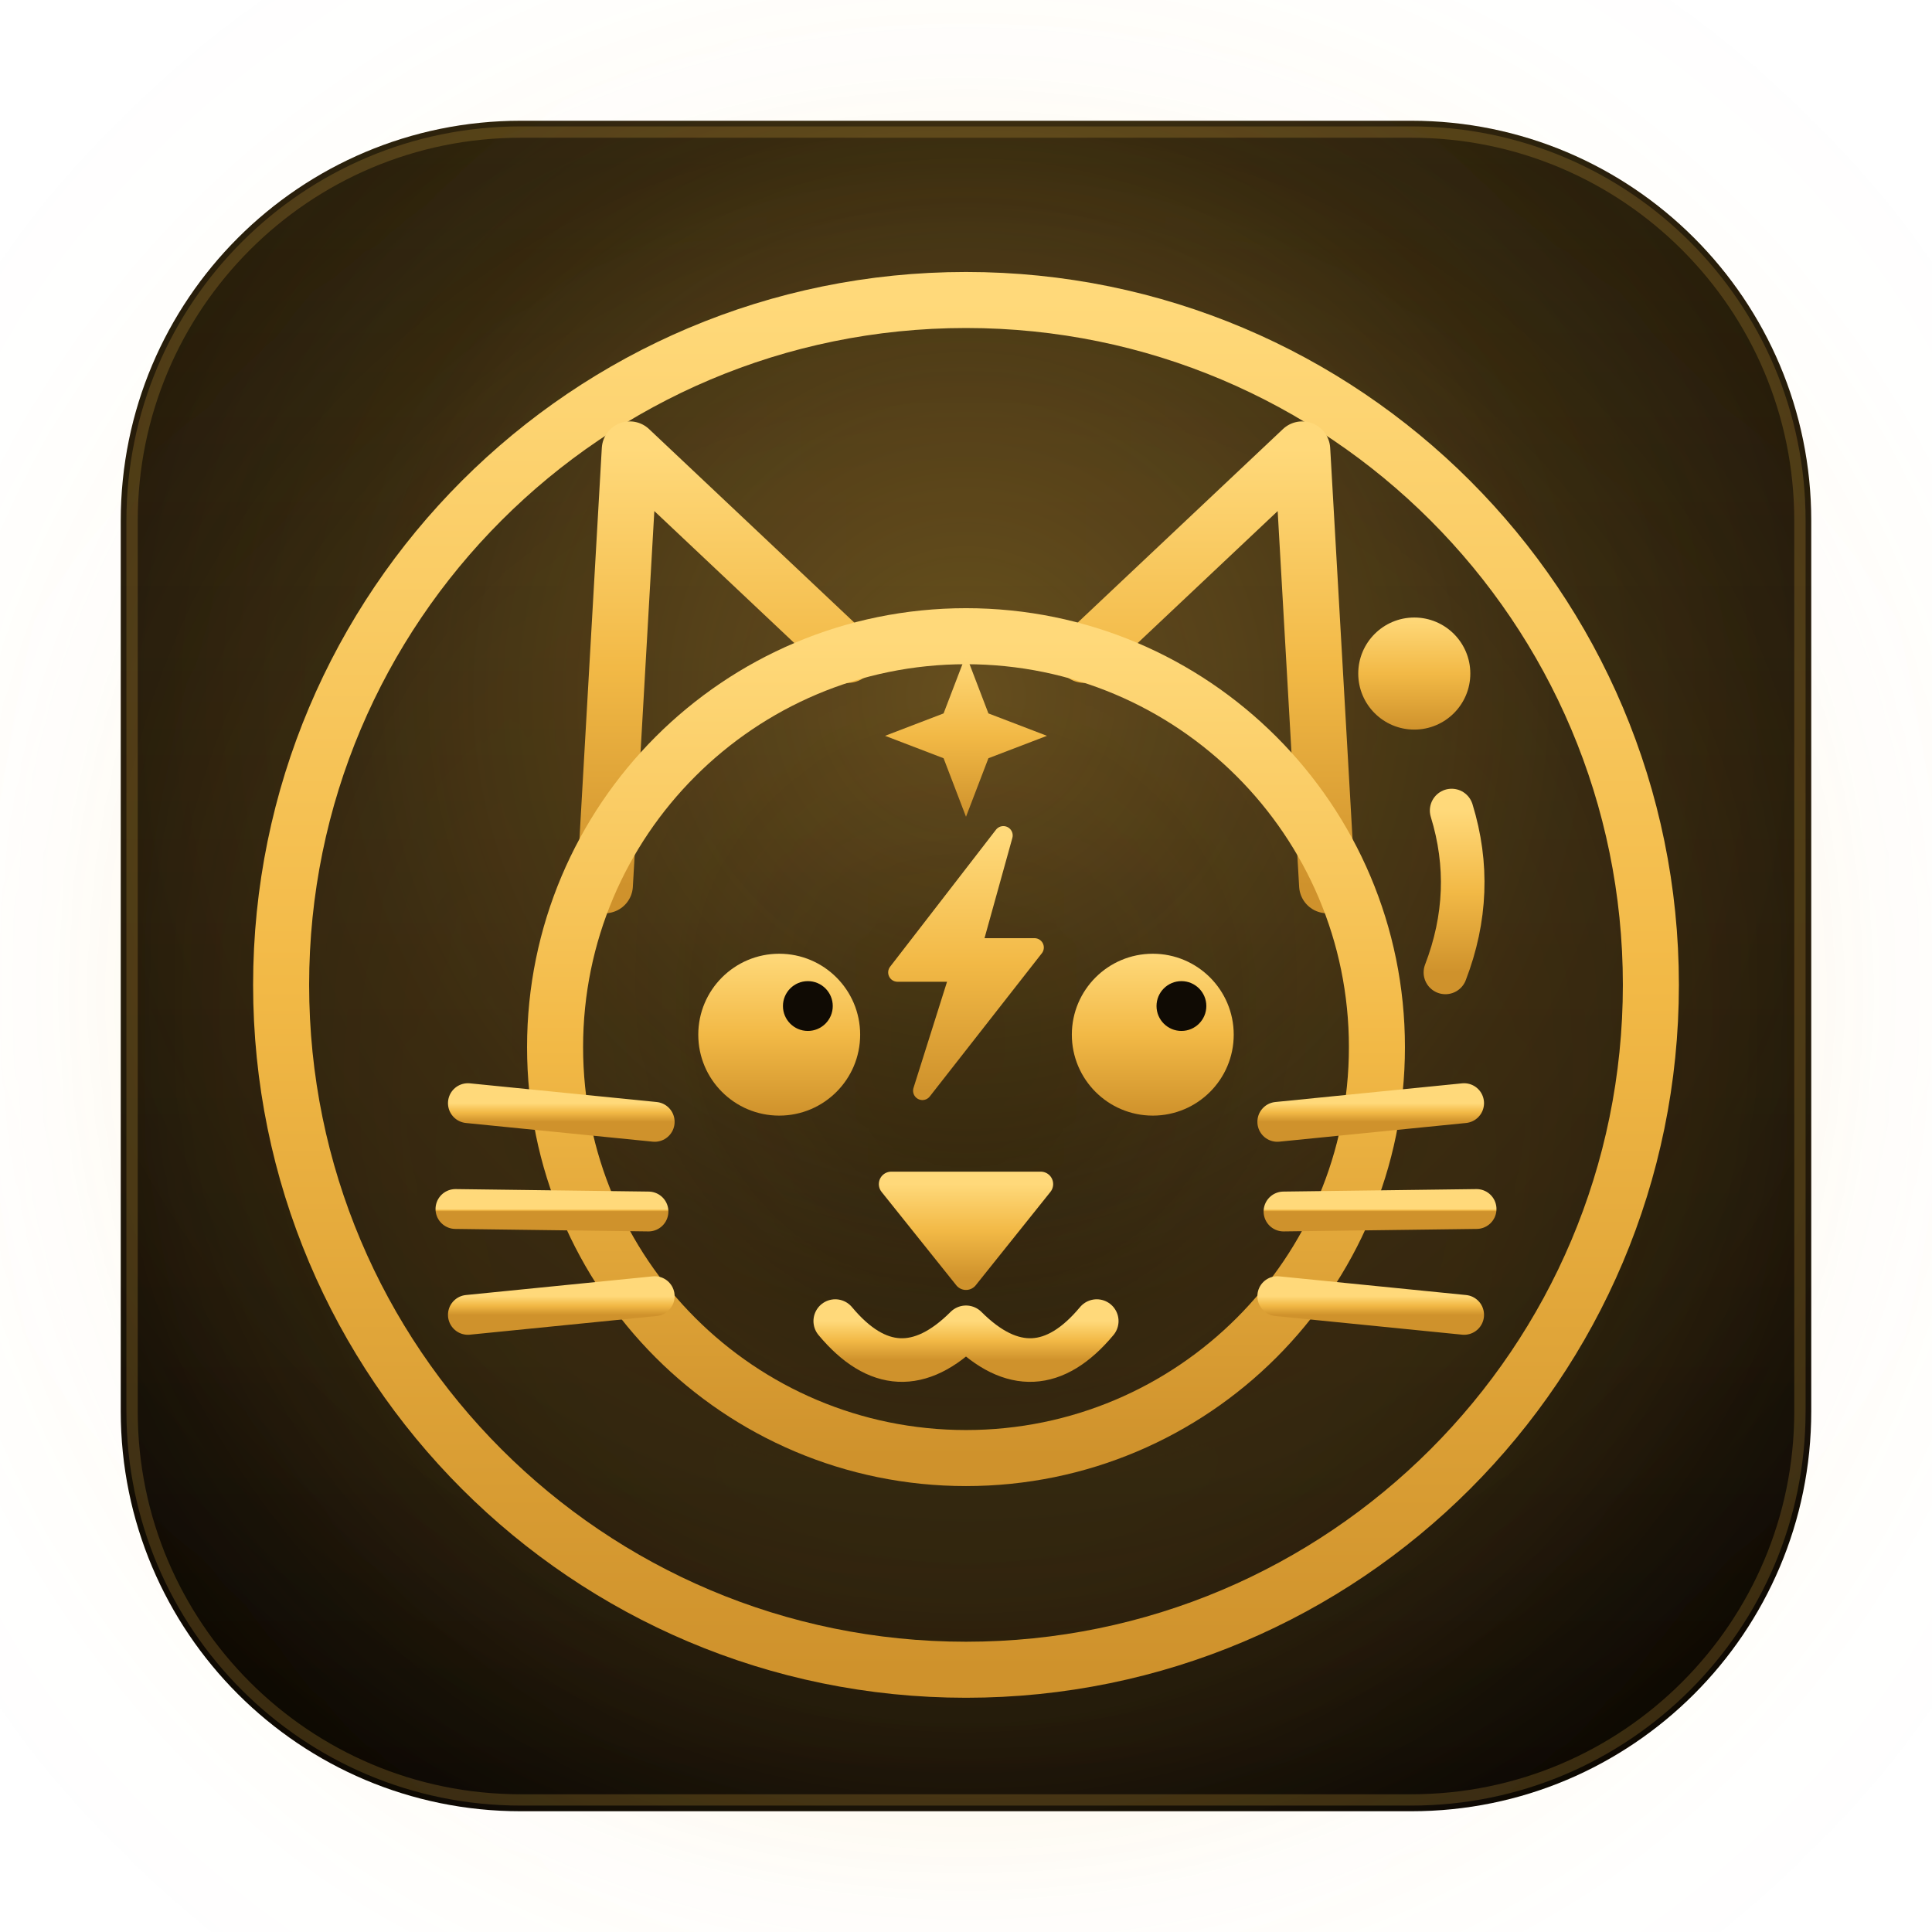
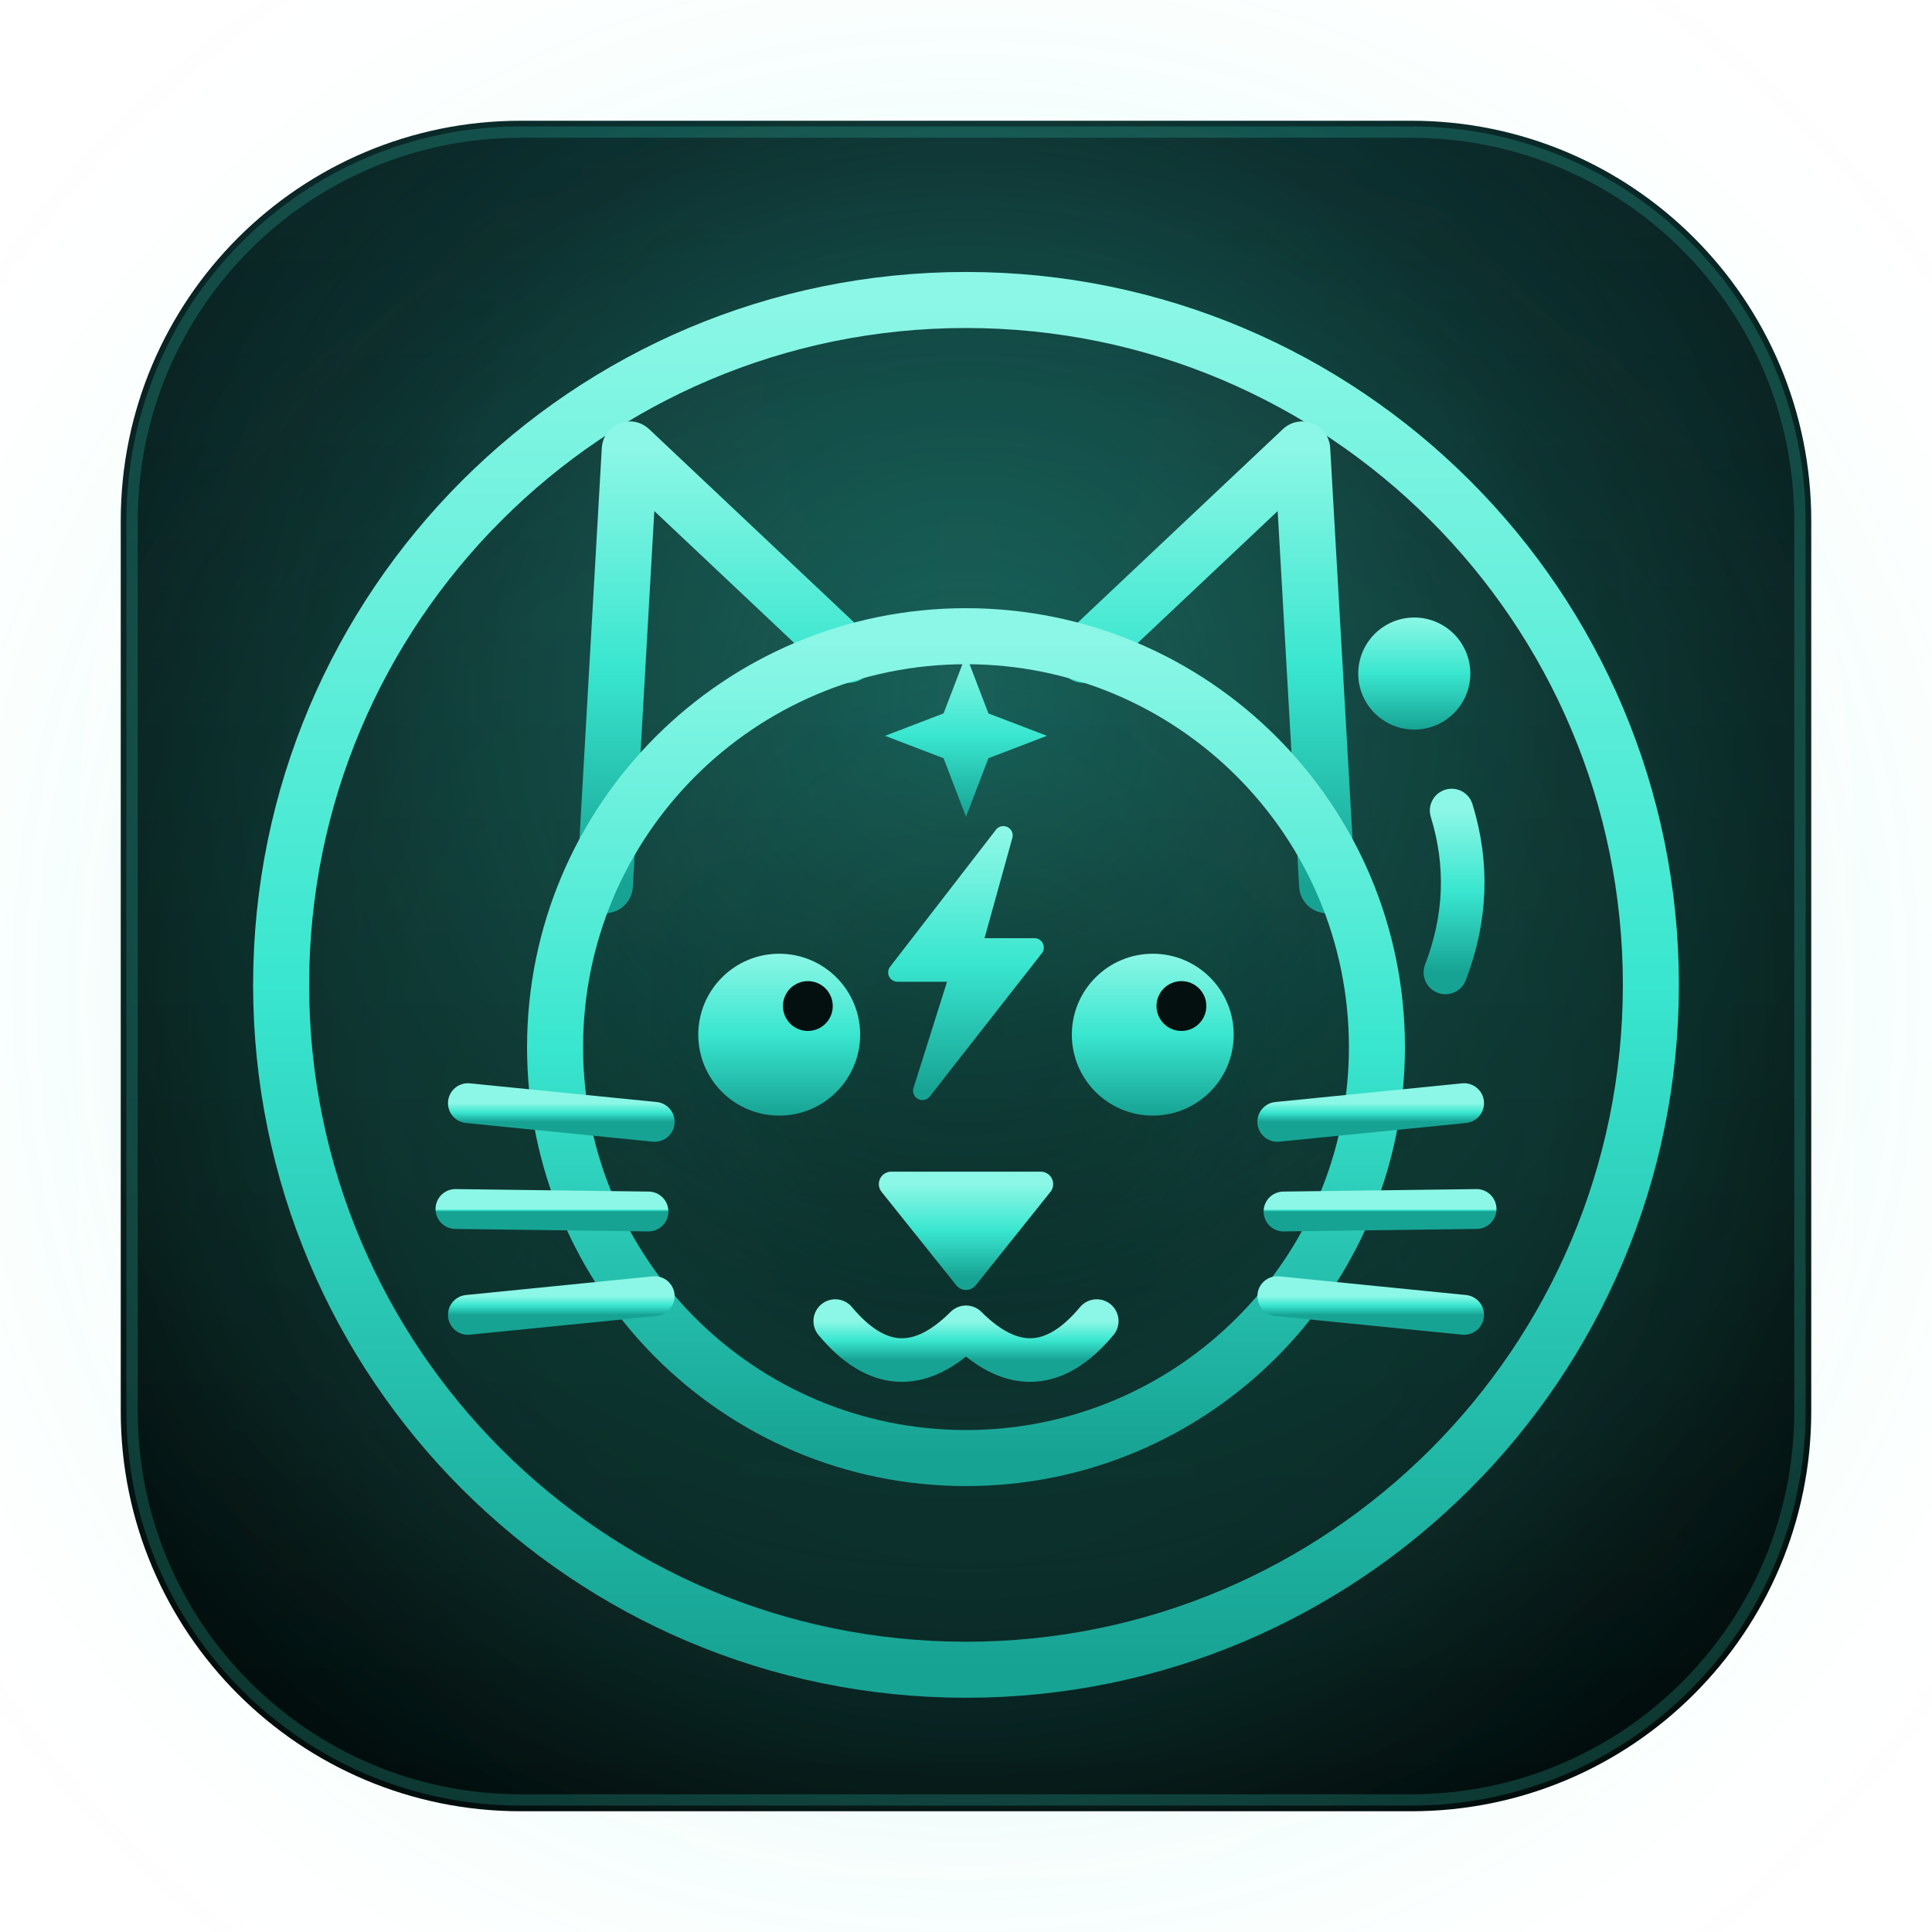
<svg xmlns="http://www.w3.org/2000/svg" width="1024" height="1024" viewBox="0 0 1024 1024">
  <defs>
    <linearGradient id="tile" x1="0" y1="0" x2="0" y2="1">
-       <stop offset="0" stop-color="#1d1608" />
-       <stop offset="0.55" stop-color="#100b04" />
-       <stop offset="1" stop-color="#080502" />
+       <stop offset="0" stop-color="#081a1c" />
+       <stop offset="0.55" stop-color="#04100f" />
+       <stop offset="1" stop-color="#020808" />
    </linearGradient>
    <radialGradient id="halo" cx="0.5" cy="0.34" r="0.72">
-       <stop offset="0" stop-color="#f2b946" stop-opacity="0.30" />
-       <stop offset="0.5" stop-color="#f2b946" stop-opacity="0.08" />
-       <stop offset="1" stop-color="#f2b946" stop-opacity="0" />
+       <stop offset="0" stop-color="#39e6cf" stop-opacity="0.30" />
+       <stop offset="0.5" stop-color="#39e6cf" stop-opacity="0.08" />
+       <stop offset="1" stop-color="#39e6cf" stop-opacity="0" />
    </radialGradient>
    <linearGradient id="ink" x1="0" y1="0" x2="0" y2="1">
-       <stop offset="0" stop-color="#ffd97a" />
-       <stop offset="0.5" stop-color="#f2b946" />
-       <stop offset="1" stop-color="#cf922c" />
+       <stop offset="0" stop-color="#8cf7e6" />
+       <stop offset="0.5" stop-color="#39e6cf" />
+       <stop offset="1" stop-color="#17a394" />
    </linearGradient>
    <filter id="glow" x="-60%" y="-60%" width="220%" height="220%">
      <feGaussianBlur in="SourceGraphic" stdDeviation="22" />
    </filter>
  </defs>
  <rect x="64" y="64" width="896" height="896" rx="212" fill="url(#tile)" />
  <rect x="64" y="64" width="896" height="896" rx="212" fill="url(#halo)" />
-   <rect x="70" y="70" width="884" height="884" rx="206" fill="none" stroke="#f2b946" stroke-opacity="0.20" stroke-width="6" />
-   <g filter="url(#glow)" opacity="0.65" fill="none" stroke="#f2b946" stroke-linecap="round" stroke-linejoin="round" transform="translate(512 522) scale(6.6) translate(-60 -60)">
+   <rect x="70" y="70" width="884" height="884" rx="206" fill="none" stroke="#39e6cf" stroke-opacity="0.20" stroke-width="6" />
+   <g filter="url(#glow)" opacity="0.65" fill="none" stroke="#39e6cf" stroke-linecap="round" stroke-linejoin="round" transform="translate(512 522) scale(6.6) translate(-60 -60)">
    <circle cx="60" cy="60" r="55" stroke-width="4.5" />
    <circle cx="60" cy="65" r="33" stroke-width="4.5" />
  </g>
  <g fill="none" stroke="url(#ink)" stroke-linecap="round" stroke-linejoin="round" transform="translate(512 522) scale(6.6) translate(-60 -60)">
    <circle cx="60" cy="60" r="55" stroke-width="4.5" />
    <circle cx="96" cy="35" r="4.5" fill="url(#ink)" stroke="none" />
    <path d="M99 46q2 6.5-.5 13" stroke-width="3.5" />
    <path d="M31 52 L33 17 L50.5 33.5" stroke-width="4.5" />
    <path d="M89 52 L87 17 L69.5 33.5" stroke-width="4.5" />
    <circle cx="60" cy="65" r="33" stroke-width="4.5" />
    <path d="M60 33.5 L61.8 38.2 L66.5 40 L61.8 41.8 L60 46.5 L58.2 41.8 L53.5 40 L58.2 38.2 Z" fill="url(#ink)" stroke="none" />
    <path d="M63 48 L54.5 59 L59.5 59 L56.5 68.5 L65.5 57 L60.5 57 Z" fill="url(#ink)" stroke-width="1.5" />
    <circle cx="45" cy="64" r="6.5" fill="url(#ink)" stroke="none" />
    <circle cx="75" cy="64" r="6.5" fill="url(#ink)" stroke="none" />
-     <circle cx="47.3" cy="61.7" r="2" fill="#100b04" stroke="none" />
-     <circle cx="77.3" cy="61.7" r="2" fill="#100b04" stroke="none" />
+     <circle cx="47.3" cy="61.7" r="2" fill="#04100f" stroke="none" />
+     <circle cx="77.3" cy="61.7" r="2" fill="#04100f" stroke="none" />
    <path d="M54 76 L66 76 L60 83.5 Z" fill="url(#ink)" stroke-width="2" />
    <path d="M49.5 87 Q54.5 93 60 87.5 Q65.5 93 70.5 87" stroke-width="3.5" />
    <path d="M20 69.5 L35 71" stroke-width="3.2" />
    <path d="M19 78 L34.5 78.2" stroke-width="3.2" />
    <path d="M20 86.5 L35 85" stroke-width="3.2" />
    <path d="M100 69.5 L85 71" stroke-width="3.2" />
    <path d="M101 78 L85.5 78.2" stroke-width="3.2" />
    <path d="M100 86.5 L85 85" stroke-width="3.2" />
  </g>
</svg>
